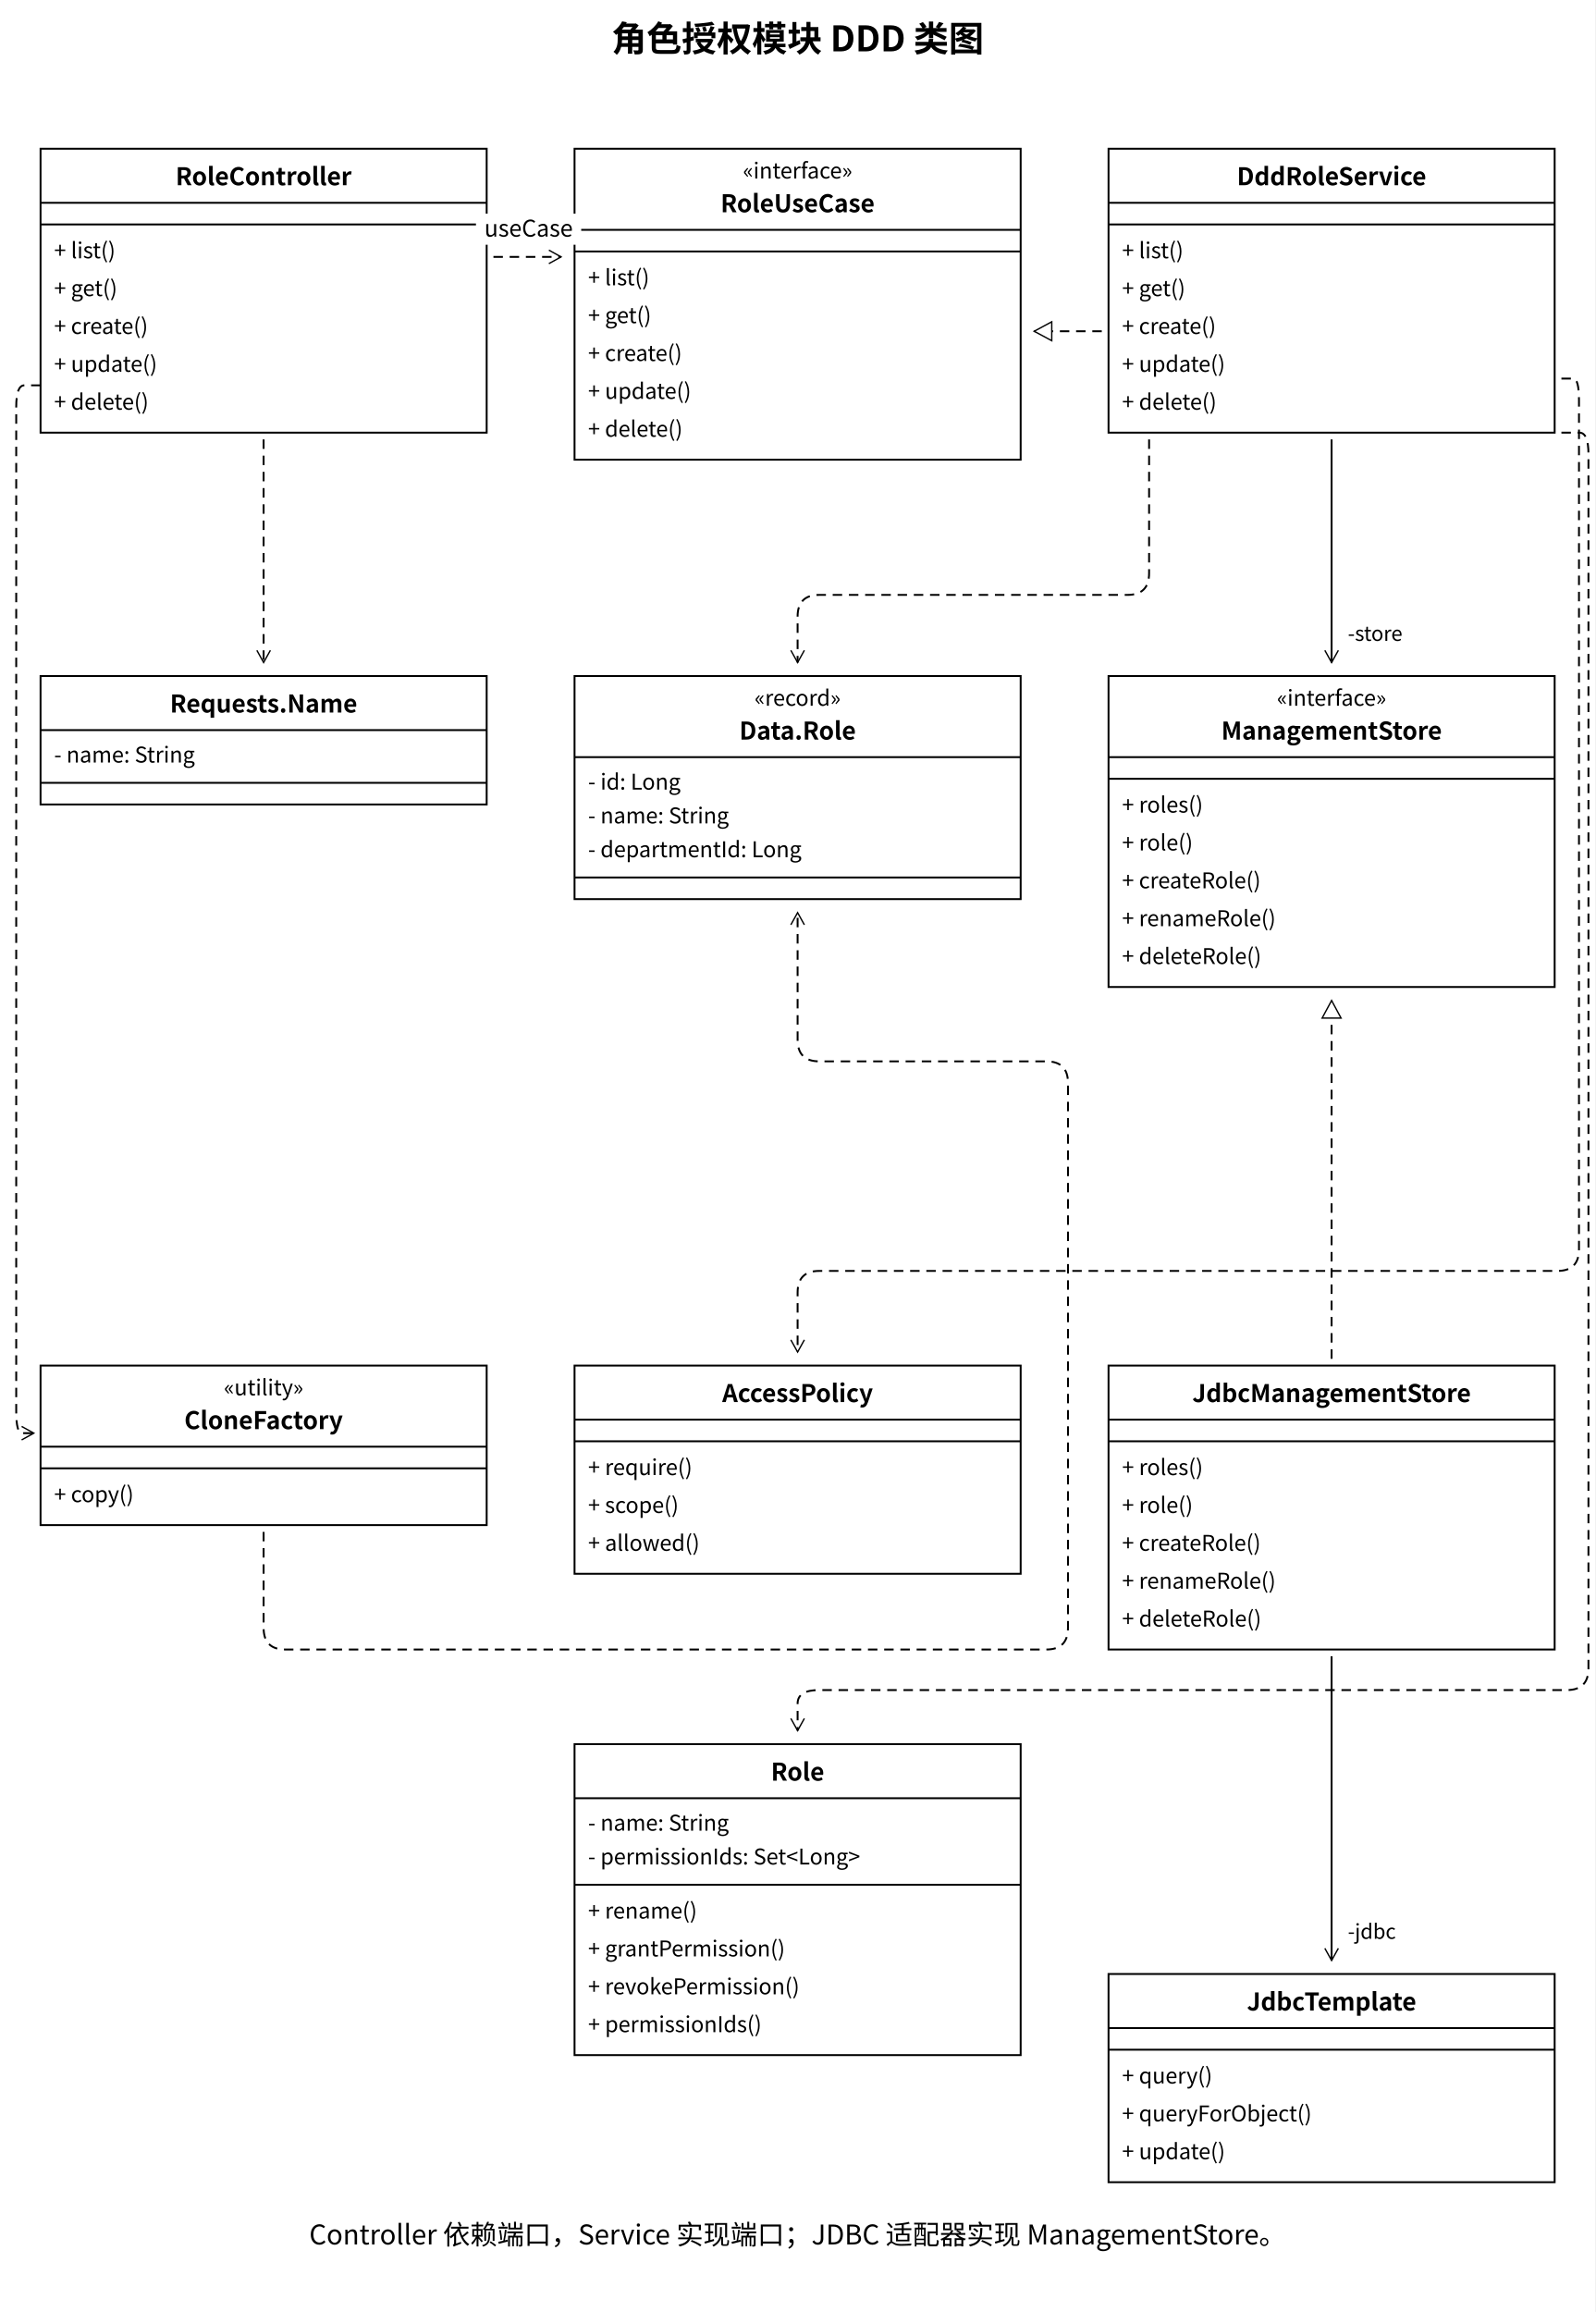
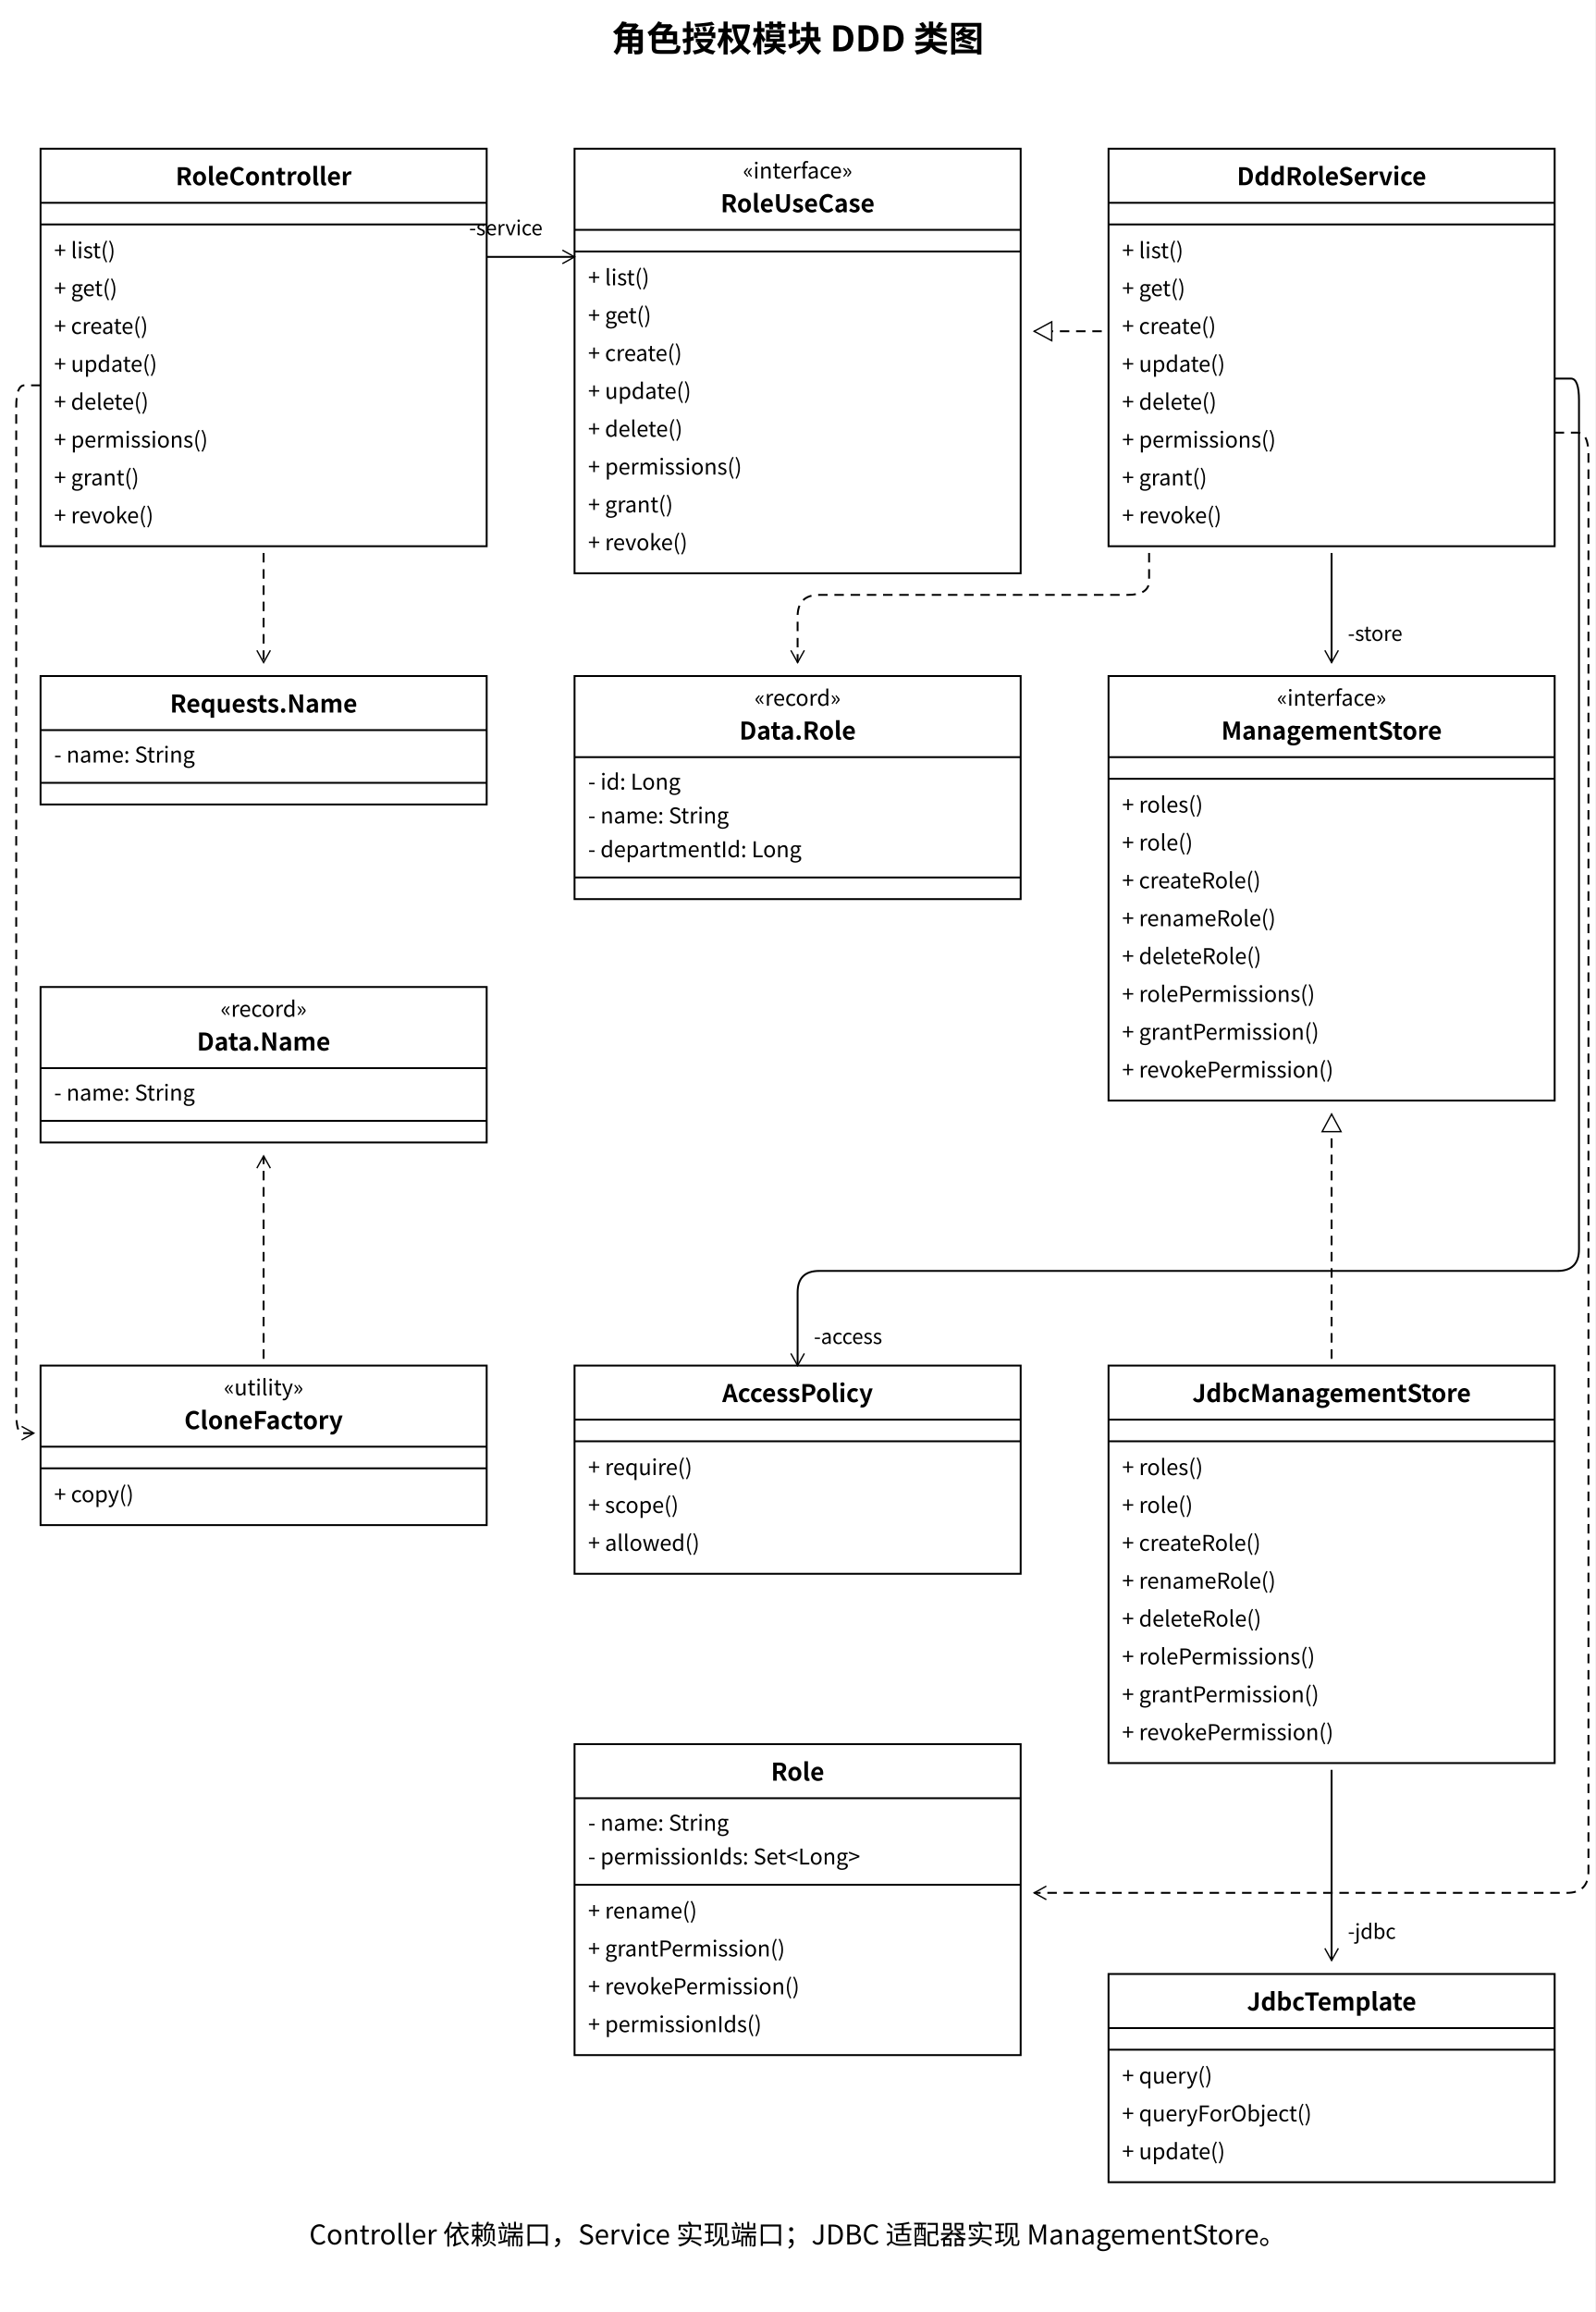
<svg xmlns="http://www.w3.org/2000/svg" width="1180" height="1710" viewBox="0 0 1180 1710">
  <style>text{font-family:'PingFang SC','Microsoft YaHei','Noto Sans CJK SC',system-ui,sans-serif;fill:black}</style>
  <defs>
    <marker id="open" markerWidth="12" markerHeight="12" refX="10" refY="6" orient="auto" markerUnits="userSpaceOnUse">
      <path d="M1,1 L10,6 L1,11" fill="none" stroke="black" />
    </marker>
    <marker id="filled" markerWidth="12" markerHeight="12" refX="10" refY="6" orient="auto" markerUnits="userSpaceOnUse">
      <path d="M1,1 L10,6 L1,11 Z" fill="black" />
    </marker>
    <marker id="triangle" markerWidth="16" markerHeight="16" refX="14" refY="8" orient="auto" markerUnits="userSpaceOnUse">
      <path d="M1,1 L14,8 L1,15 Z" fill="white" stroke="black" />
    </marker>
  </defs>
  <rect width="100%" height="100%" fill="white" />
  <text x="590.0" y="38" font-size="26" text-anchor="middle" font-weight="600">角色授权模块 DDD 类图</text>
-   <rect x="30" y="110" width="330" height="210" rx="0" fill="white" stroke="black" stroke-width="1.4" />
+   <rect x="30" y="110" width="330" height="294" rx="0" fill="white" stroke="black" stroke-width="1.4" />
  <text x="195.0" y="137" font-size="18" text-anchor="middle" font-weight="600">RoleController</text>
  <path d="M 30,150 L 360,150" fill="none" stroke="black" stroke-width="1.4" />
  <path d="M 30,166 L 360,166" fill="none" stroke="black" stroke-width="1.4" />
  <text x="40" y="191" font-size="16" text-anchor="start" font-weight="400">+ list()</text>
  <text x="40" y="219" font-size="16" text-anchor="start" font-weight="400">+ get()</text>
  <text x="40" y="247" font-size="16" text-anchor="start" font-weight="400">+ create()</text>
  <text x="40" y="275" font-size="16" text-anchor="start" font-weight="400">+ update()</text>
  <text x="40" y="303" font-size="16" text-anchor="start" font-weight="400">+ delete()</text>
-   <rect x="425" y="110" width="330" height="230" rx="0" fill="white" stroke="black" stroke-width="1.4" />
+   <text x="40" y="331" font-size="16" text-anchor="start" font-weight="400">+ permissions()</text>
+   <text x="40" y="359" font-size="16" text-anchor="start" font-weight="400">+ grant()</text>
+   <text x="40" y="387" font-size="16" text-anchor="start" font-weight="400">+ revoke()</text>
+   <rect x="425" y="110" width="330" height="314" rx="0" fill="white" stroke="black" stroke-width="1.4" />
  <text x="590.0" y="132" font-size="16" text-anchor="middle" font-weight="400">«interface»</text>
  <text x="590.0" y="157" font-size="18" text-anchor="middle" font-weight="600">RoleUseCase</text>
  <path d="M 425,170 L 755,170" fill="none" stroke="black" stroke-width="1.4" />
  <path d="M 425,186 L 755,186" fill="none" stroke="black" stroke-width="1.4" />
  <text x="435" y="211" font-size="16" text-anchor="start" font-weight="400">+ list()</text>
  <text x="435" y="239" font-size="16" text-anchor="start" font-weight="400">+ get()</text>
  <text x="435" y="267" font-size="16" text-anchor="start" font-weight="400">+ create()</text>
  <text x="435" y="295" font-size="16" text-anchor="start" font-weight="400">+ update()</text>
  <text x="435" y="323" font-size="16" text-anchor="start" font-weight="400">+ delete()</text>
-   <rect x="820" y="110" width="330" height="210" rx="0" fill="white" stroke="black" stroke-width="1.4" />
+   <text x="435" y="351" font-size="16" text-anchor="start" font-weight="400">+ permissions()</text>
+   <text x="435" y="379" font-size="16" text-anchor="start" font-weight="400">+ grant()</text>
+   <text x="435" y="407" font-size="16" text-anchor="start" font-weight="400">+ revoke()</text>
+   <rect x="820" y="110" width="330" height="294" rx="0" fill="white" stroke="black" stroke-width="1.4" />
  <text x="985.0" y="137" font-size="18" text-anchor="middle" font-weight="600">DddRoleService</text>
  <path d="M 820,150 L 1150,150" fill="none" stroke="black" stroke-width="1.4" />
  <path d="M 820,166 L 1150,166" fill="none" stroke="black" stroke-width="1.4" />
  <text x="830" y="191" font-size="16" text-anchor="start" font-weight="400">+ list()</text>
  <text x="830" y="219" font-size="16" text-anchor="start" font-weight="400">+ get()</text>
  <text x="830" y="247" font-size="16" text-anchor="start" font-weight="400">+ create()</text>
  <text x="830" y="275" font-size="16" text-anchor="start" font-weight="400">+ update()</text>
  <text x="830" y="303" font-size="16" text-anchor="start" font-weight="400">+ delete()</text>
-   <path d="M 365,190 L 415,190" fill="none" stroke="black" stroke-width="1.4" stroke-dasharray="7 5" marker-end="url(#open)" />
-   <rect x="352.085" y="158" width="77.83" height="23" fill="white" />
-   <text x="391" y="175" font-size="17" text-anchor="middle" font-weight="400">useCase</text>
+   <text x="830" y="331" font-size="16" text-anchor="start" font-weight="400">+ permissions()</text>
+   <text x="830" y="359" font-size="16" text-anchor="start" font-weight="400">+ grant()</text>
+   <text x="830" y="387" font-size="16" text-anchor="start" font-weight="400">+ revoke()</text>
+   <path d="M 360,190 L 425,190" fill="none" stroke="black" stroke-width="1.4" marker-end="url(#open)" />
+   <text x="347" y="174" font-size="15" text-anchor="start" font-weight="400">-service</text>
  <path d="M 815,245 L 765,245" fill="none" stroke="black" stroke-width="1.4" stroke-dasharray="7 5" marker-end="url(#triangle)" />
  <rect x="30" y="500" width="330" height="95" rx="0" fill="white" stroke="black" stroke-width="1.4" />
  <text x="195.0" y="527" font-size="18" text-anchor="middle" font-weight="600">Requests.Name</text>
  <path d="M 30,540 L 360,540" fill="none" stroke="black" stroke-width="1.4" />
  <text x="40" y="564" font-size="16" text-anchor="start" font-weight="400">- name: String</text>
  <path d="M 30,579 L 360,579" fill="none" stroke="black" stroke-width="1.4" />
  <rect x="425" y="500" width="330" height="165" rx="0" fill="white" stroke="black" stroke-width="1.4" />
  <text x="590.0" y="522" font-size="16" text-anchor="middle" font-weight="400">«record»</text>
  <text x="590.0" y="547" font-size="18" text-anchor="middle" font-weight="600">Data.Role</text>
  <path d="M 425,560 L 755,560" fill="none" stroke="black" stroke-width="1.4" />
  <text x="435" y="584" font-size="16" text-anchor="start" font-weight="400">- id: Long</text>
  <text x="435" y="609" font-size="16" text-anchor="start" font-weight="400">- name: String</text>
  <text x="435" y="634" font-size="16" text-anchor="start" font-weight="400">- departmentId: Long</text>
  <path d="M 425,649 L 755,649" fill="none" stroke="black" stroke-width="1.4" />
-   <rect x="820" y="500" width="330" height="230" rx="0" fill="white" stroke="black" stroke-width="1.4" />
+   <rect x="820" y="500" width="330" height="314" rx="0" fill="white" stroke="black" stroke-width="1.4" />
  <text x="985.0" y="522" font-size="16" text-anchor="middle" font-weight="400">«interface»</text>
  <text x="985.0" y="547" font-size="18" text-anchor="middle" font-weight="600">ManagementStore</text>
  <path d="M 820,560 L 1150,560" fill="none" stroke="black" stroke-width="1.4" />
  <path d="M 820,576 L 1150,576" fill="none" stroke="black" stroke-width="1.4" />
  <text x="830" y="601" font-size="16" text-anchor="start" font-weight="400">+ roles()</text>
  <text x="830" y="629" font-size="16" text-anchor="start" font-weight="400">+ role()</text>
  <text x="830" y="657" font-size="16" text-anchor="start" font-weight="400">+ createRole()</text>
  <text x="830" y="685" font-size="16" text-anchor="start" font-weight="400">+ renameRole()</text>
  <text x="830" y="713" font-size="16" text-anchor="start" font-weight="400">+ deleteRole()</text>
-   <path d="M 850,325 L 850.0,424.0 Q 850,440 834.0,440.0 L 606.0,440.0 Q 590,440 590.0,456.0 L 590,490" fill="none" stroke="black" stroke-width="1.4" stroke-dasharray="7 5" marker-end="url(#open)" />
-   <path d="M 985,325 L 985,490" fill="none" stroke="black" stroke-width="1.4" marker-end="url(#open)" />
+   <text x="830" y="741" font-size="16" text-anchor="start" font-weight="400">+ rolePermissions()</text>
+   <text x="830" y="769" font-size="16" text-anchor="start" font-weight="400">+ grantPermission()</text>
+   <text x="830" y="797" font-size="16" text-anchor="start" font-weight="400">+ revokePermission()</text>
+   <path d="M 850,409 L 850.0,429.667 Q 850,440 834.0,440.0 L 606.0,440.0 Q 590,440 590.0,456.0 L 590,490" fill="none" stroke="black" stroke-width="1.4" stroke-dasharray="7 5" marker-end="url(#open)" />
+   <path d="M 985,409 L 985,490" fill="none" stroke="black" stroke-width="1.4" marker-end="url(#open)" />
  <text x="997" y="474" font-size="15" text-anchor="start" font-weight="400">-store</text>
+   <rect x="30" y="730" width="330" height="115" rx="0" fill="white" stroke="black" stroke-width="1.4" />
+   <text x="195.0" y="752" font-size="16" text-anchor="middle" font-weight="400">«record»</text>
+   <text x="195.0" y="777" font-size="18" text-anchor="middle" font-weight="600">Data.Name</text>
+   <path d="M 30,790 L 360,790" fill="none" stroke="black" stroke-width="1.4" />
+   <text x="40" y="814" font-size="16" text-anchor="start" font-weight="400">- name: String</text>
+   <path d="M 30,829 L 360,829" fill="none" stroke="black" stroke-width="1.4" />
  <rect x="30" y="1010" width="330" height="118" rx="0" fill="white" stroke="black" stroke-width="1.4" />
  <text x="195.0" y="1032" font-size="16" text-anchor="middle" font-weight="400">«utility»</text>
  <text x="195.0" y="1057" font-size="18" text-anchor="middle" font-weight="600">CloneFactory</text>
  <path d="M 30,1070 L 360,1070" fill="none" stroke="black" stroke-width="1.4" />
  <path d="M 30,1086 L 360,1086" fill="none" stroke="black" stroke-width="1.4" />
  <text x="40" y="1111" font-size="16" text-anchor="start" font-weight="400">+ copy()</text>
  <rect x="425" y="1010" width="330" height="154" rx="0" fill="white" stroke="black" stroke-width="1.4" />
  <text x="590.0" y="1037" font-size="18" text-anchor="middle" font-weight="600">AccessPolicy</text>
  <path d="M 425,1050 L 755,1050" fill="none" stroke="black" stroke-width="1.4" />
  <path d="M 425,1066 L 755,1066" fill="none" stroke="black" stroke-width="1.4" />
  <text x="435" y="1091" font-size="16" text-anchor="start" font-weight="400">+ require()</text>
  <text x="435" y="1119" font-size="16" text-anchor="start" font-weight="400">+ scope()</text>
  <text x="435" y="1147" font-size="16" text-anchor="start" font-weight="400">+ allowed()</text>
-   <rect x="820" y="1010" width="330" height="210" rx="0" fill="white" stroke="black" stroke-width="1.4" />
+   <rect x="820" y="1010" width="330" height="294" rx="0" fill="white" stroke="black" stroke-width="1.4" />
  <text x="985.0" y="1037" font-size="18" text-anchor="middle" font-weight="600">JdbcManagementStore</text>
  <path d="M 820,1050 L 1150,1050" fill="none" stroke="black" stroke-width="1.4" />
  <path d="M 820,1066 L 1150,1066" fill="none" stroke="black" stroke-width="1.4" />
  <text x="830" y="1091" font-size="16" text-anchor="start" font-weight="400">+ roles()</text>
  <text x="830" y="1119" font-size="16" text-anchor="start" font-weight="400">+ role()</text>
  <text x="830" y="1147" font-size="16" text-anchor="start" font-weight="400">+ createRole()</text>
  <text x="830" y="1175" font-size="16" text-anchor="start" font-weight="400">+ renameRole()</text>
  <text x="830" y="1203" font-size="16" text-anchor="start" font-weight="400">+ deleteRole()</text>
-   <path d="M 985,1005 L 985,740" fill="none" stroke="black" stroke-width="1.4" stroke-dasharray="7 5" marker-end="url(#triangle)" />
+   <text x="830" y="1231" font-size="16" text-anchor="start" font-weight="400">+ rolePermissions()</text>
+   <text x="830" y="1259" font-size="16" text-anchor="start" font-weight="400">+ grantPermission()</text>
+   <text x="830" y="1287" font-size="16" text-anchor="start" font-weight="400">+ revokePermission()</text>
+   <path d="M 985,1005 L 985,824" fill="none" stroke="black" stroke-width="1.4" stroke-dasharray="7 5" marker-end="url(#triangle)" />
  <path d="M 30,285 L 18.0,285.0 Q 12,285 12.0,301.0 L 12.0,1044.0 Q 12,1060 16.333,1060.0 L 25,1060" fill="none" stroke="black" stroke-width="1.4" stroke-dasharray="7 5" marker-end="url(#open)" />
-   <path d="M 195,325 L 195,490" fill="none" stroke="black" stroke-width="1.4" stroke-dasharray="7 5" marker-end="url(#open)" />
-   <path d="M 195,1133 L 195.0,1204.0 Q 195,1220 211.0,1220.0 L 774.0,1220.0 Q 790,1220 790.0,1204.0 L 790.0,801.0 Q 790,785 774.0,785.0 L 606.0,785.0 Q 590,785 590.0,769.0 L 590,675" fill="none" stroke="black" stroke-width="1.4" stroke-dasharray="7 5" marker-end="url(#open)" />
-   <path d="M 1155,280 L 1163.667,280.0 Q 1168,280 1168.0,296.0 L 1168.0,924.0 Q 1168,940 1152.0,940.0 L 606.0,940.0 Q 590,940 590.0,956.0 L 590,1000" fill="none" stroke="black" stroke-width="1.4" stroke-dasharray="7 5" marker-end="url(#open)" />
+   <path d="M 195,409 L 195,490" fill="none" stroke="black" stroke-width="1.4" stroke-dasharray="7 5" marker-end="url(#open)" />
+   <path d="M 195,1005 L 195,855" fill="none" stroke="black" stroke-width="1.4" stroke-dasharray="7 5" marker-end="url(#open)" />
+   <path d="M 1150,280 L 1162.0,280.0 Q 1168,280 1168.0,296.0 L 1168.0,924.0 Q 1168,940 1152.0,940.0 L 606.0,940.0 Q 590,940 590.0,956.0 L 590,1010" fill="none" stroke="black" stroke-width="1.4" marker-end="url(#open)" />
+   <text x="602" y="994" font-size="15" text-anchor="start" font-weight="400">-access</text>
  <rect x="425" y="1290" width="330" height="230" rx="0" fill="white" stroke="black" stroke-width="1.4" />
  <text x="590.0" y="1317" font-size="18" text-anchor="middle" font-weight="600">Role</text>
  <path d="M 425,1330 L 755,1330" fill="none" stroke="black" stroke-width="1.4" />
  <text x="435" y="1354" font-size="16" text-anchor="start" font-weight="400">- name: String</text>
  <text x="435" y="1379" font-size="16" text-anchor="start" font-weight="400">- permissionIds: Set&lt;Long&gt;</text>
  <path d="M 425,1394 L 755,1394" fill="none" stroke="black" stroke-width="1.4" />
  <text x="435" y="1419" font-size="16" text-anchor="start" font-weight="400">+ rename()</text>
  <text x="435" y="1447" font-size="16" text-anchor="start" font-weight="400">+ grantPermission()</text>
  <text x="435" y="1475" font-size="16" text-anchor="start" font-weight="400">+ revokePermission()</text>
  <text x="435" y="1503" font-size="16" text-anchor="start" font-weight="400">+ permissionIds()</text>
-   <path d="M 1155,320 L 1168.333,320.0 Q 1175,320 1175.0,336.0 L 1175.0,1234.0 Q 1175,1250 1159.0,1250.0 L 606.0,1250.0 Q 590,1250 590.0,1260.0 L 590,1280" fill="none" stroke="black" stroke-width="1.4" stroke-dasharray="7 5" marker-end="url(#open)" />
+   <path d="M 1150,320 L 1166.667,320.0 Q 1175,320 1175.0,336.0 L 1175.0,1384.0 Q 1175,1400 1159.0,1400.0 L 765,1400" fill="none" stroke="black" stroke-width="1.4" stroke-dasharray="7 5" marker-end="url(#open)" />
  <rect x="820" y="1460" width="330" height="154" rx="0" fill="white" stroke="black" stroke-width="1.4" />
  <text x="985.0" y="1487" font-size="18" text-anchor="middle" font-weight="600">JdbcTemplate</text>
  <path d="M 820,1500 L 1150,1500" fill="none" stroke="black" stroke-width="1.4" />
  <path d="M 820,1516 L 1150,1516" fill="none" stroke="black" stroke-width="1.4" />
  <text x="830" y="1541" font-size="16" text-anchor="start" font-weight="400">+ query()</text>
  <text x="830" y="1569" font-size="16" text-anchor="start" font-weight="400">+ queryForObject()</text>
  <text x="830" y="1597" font-size="16" text-anchor="start" font-weight="400">+ update()</text>
-   <path d="M 985,1225 L 985,1450" fill="none" stroke="black" stroke-width="1.4" marker-end="url(#open)" />
+   <path d="M 985,1309 L 985,1450" fill="none" stroke="black" stroke-width="1.4" marker-end="url(#open)" />
  <text x="997" y="1434" font-size="15" text-anchor="start" font-weight="400">-jdbc</text>
  <text x="590" y="1660" font-size="20" text-anchor="middle" font-weight="400">Controller 依赖端口，Service 实现端口；JDBC 适配器实现 ManagementStore。</text>
</svg>
